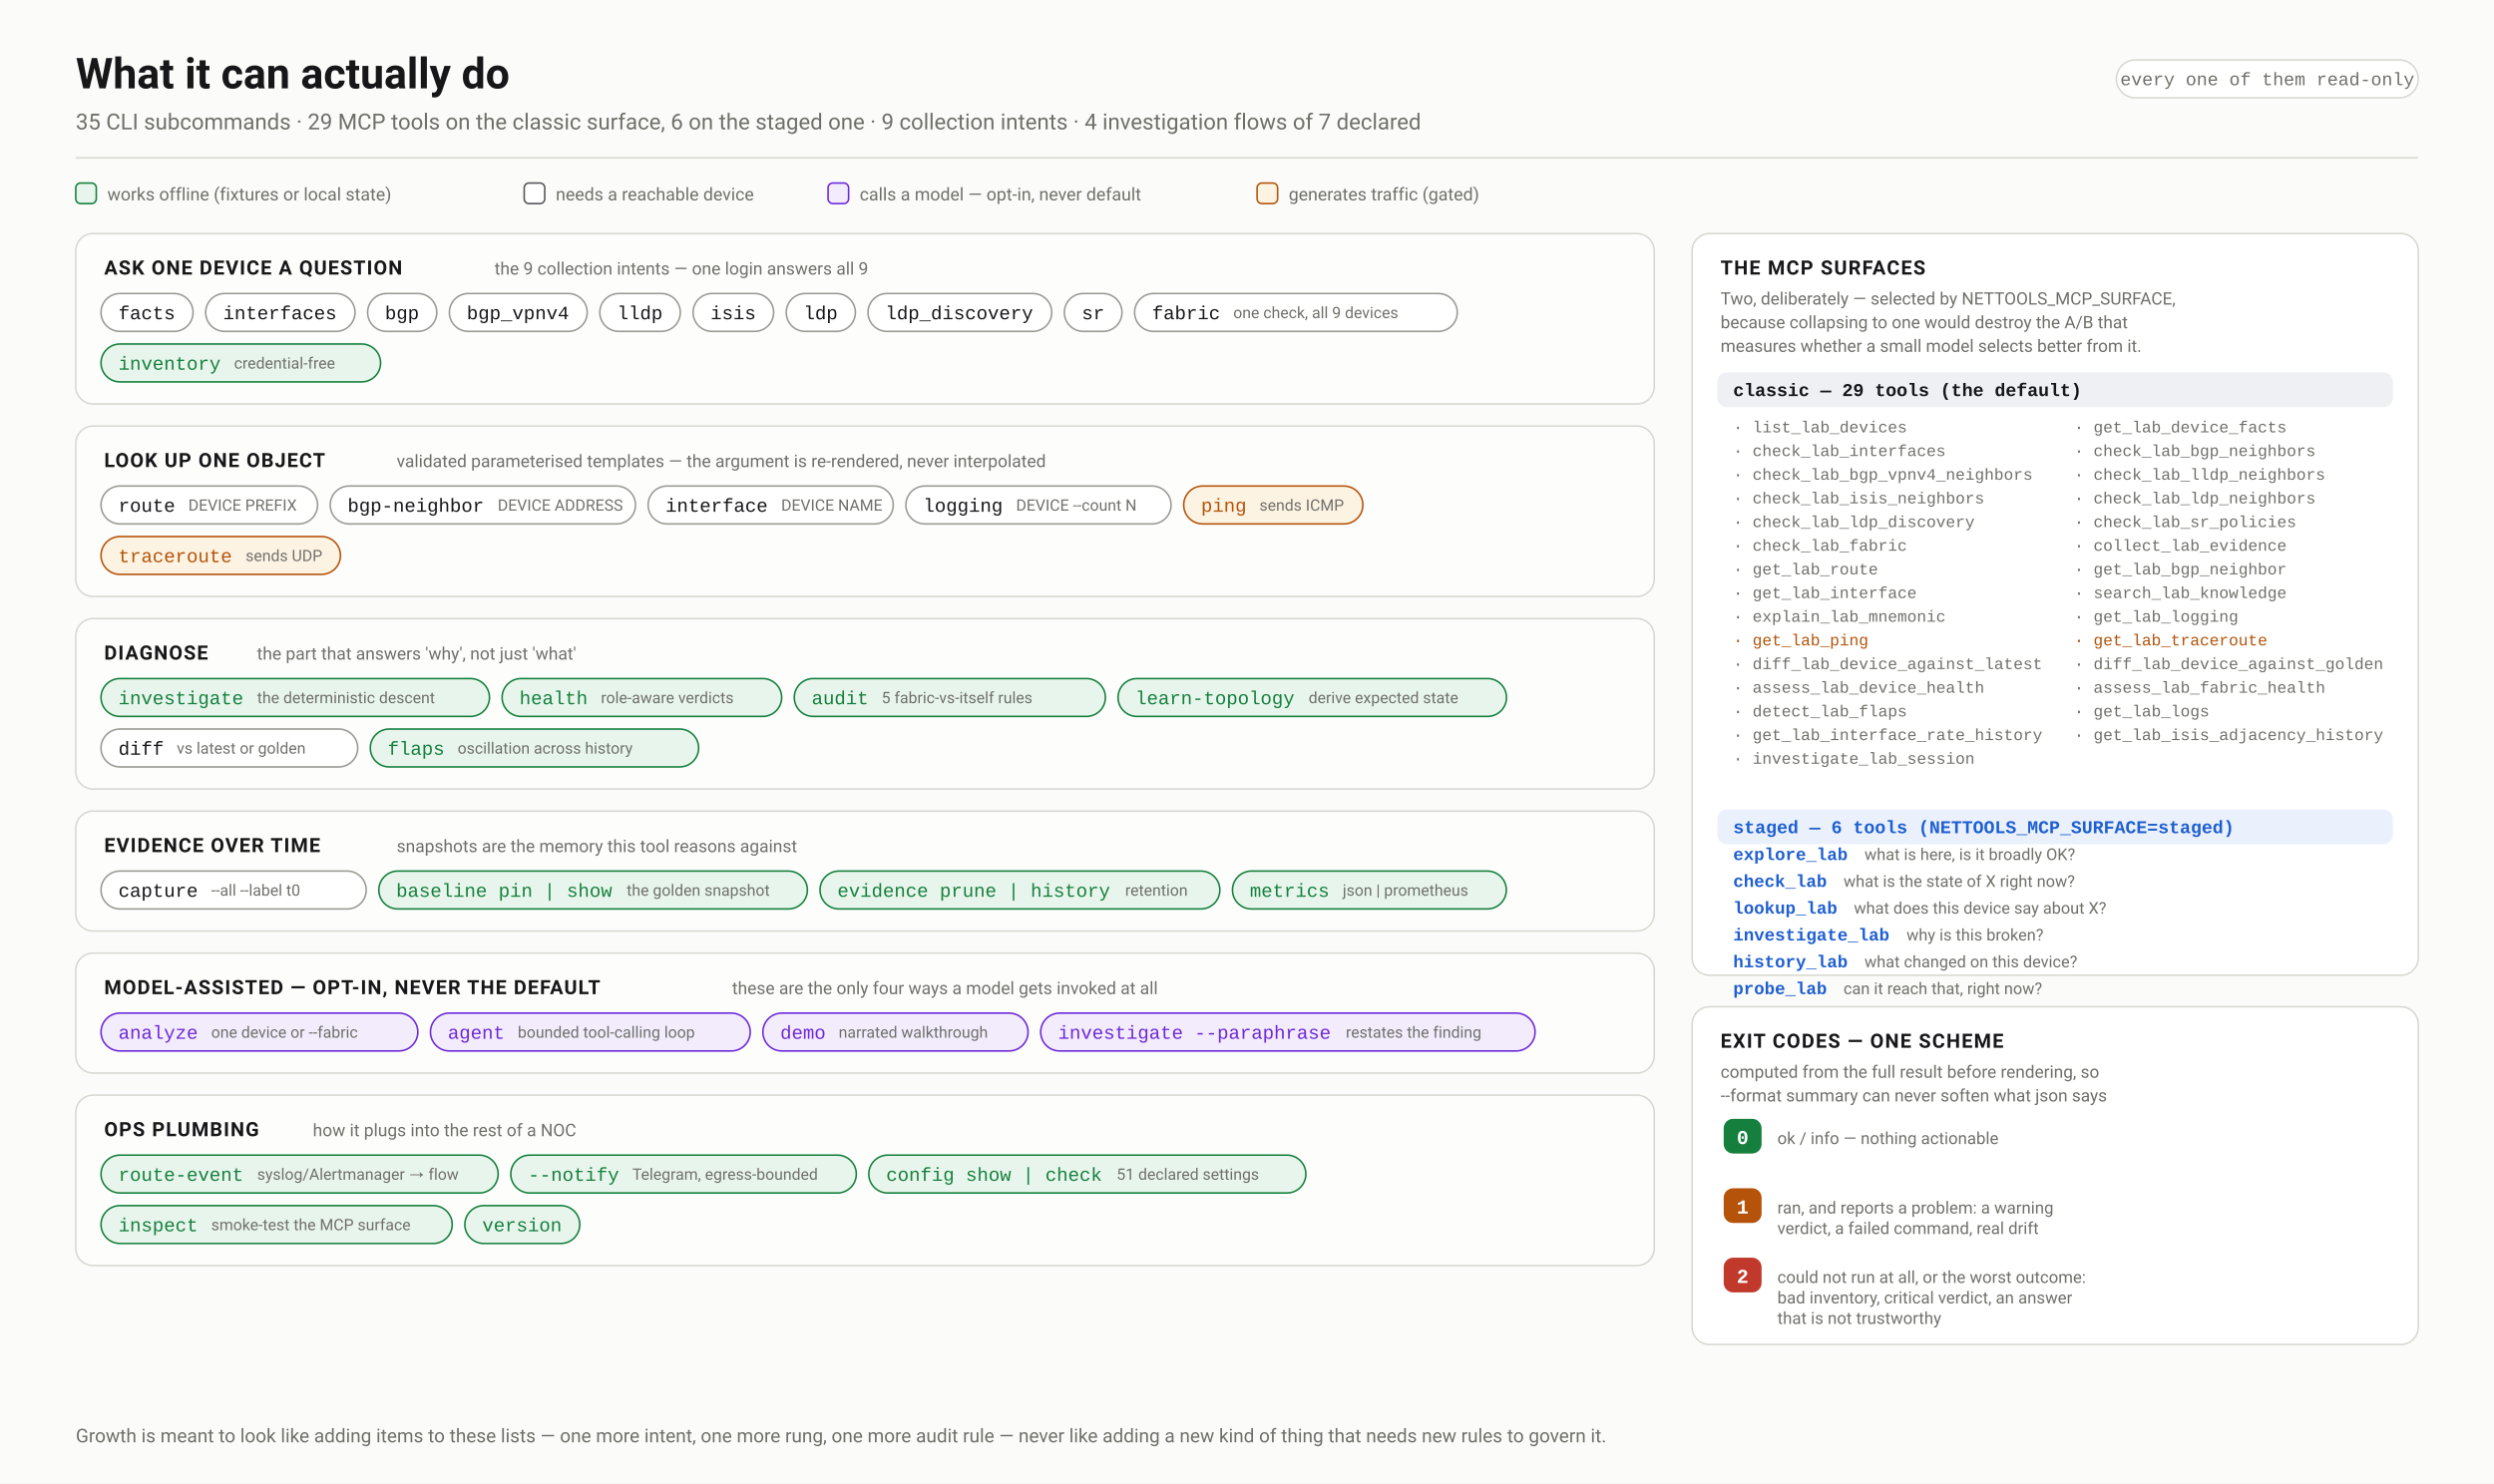
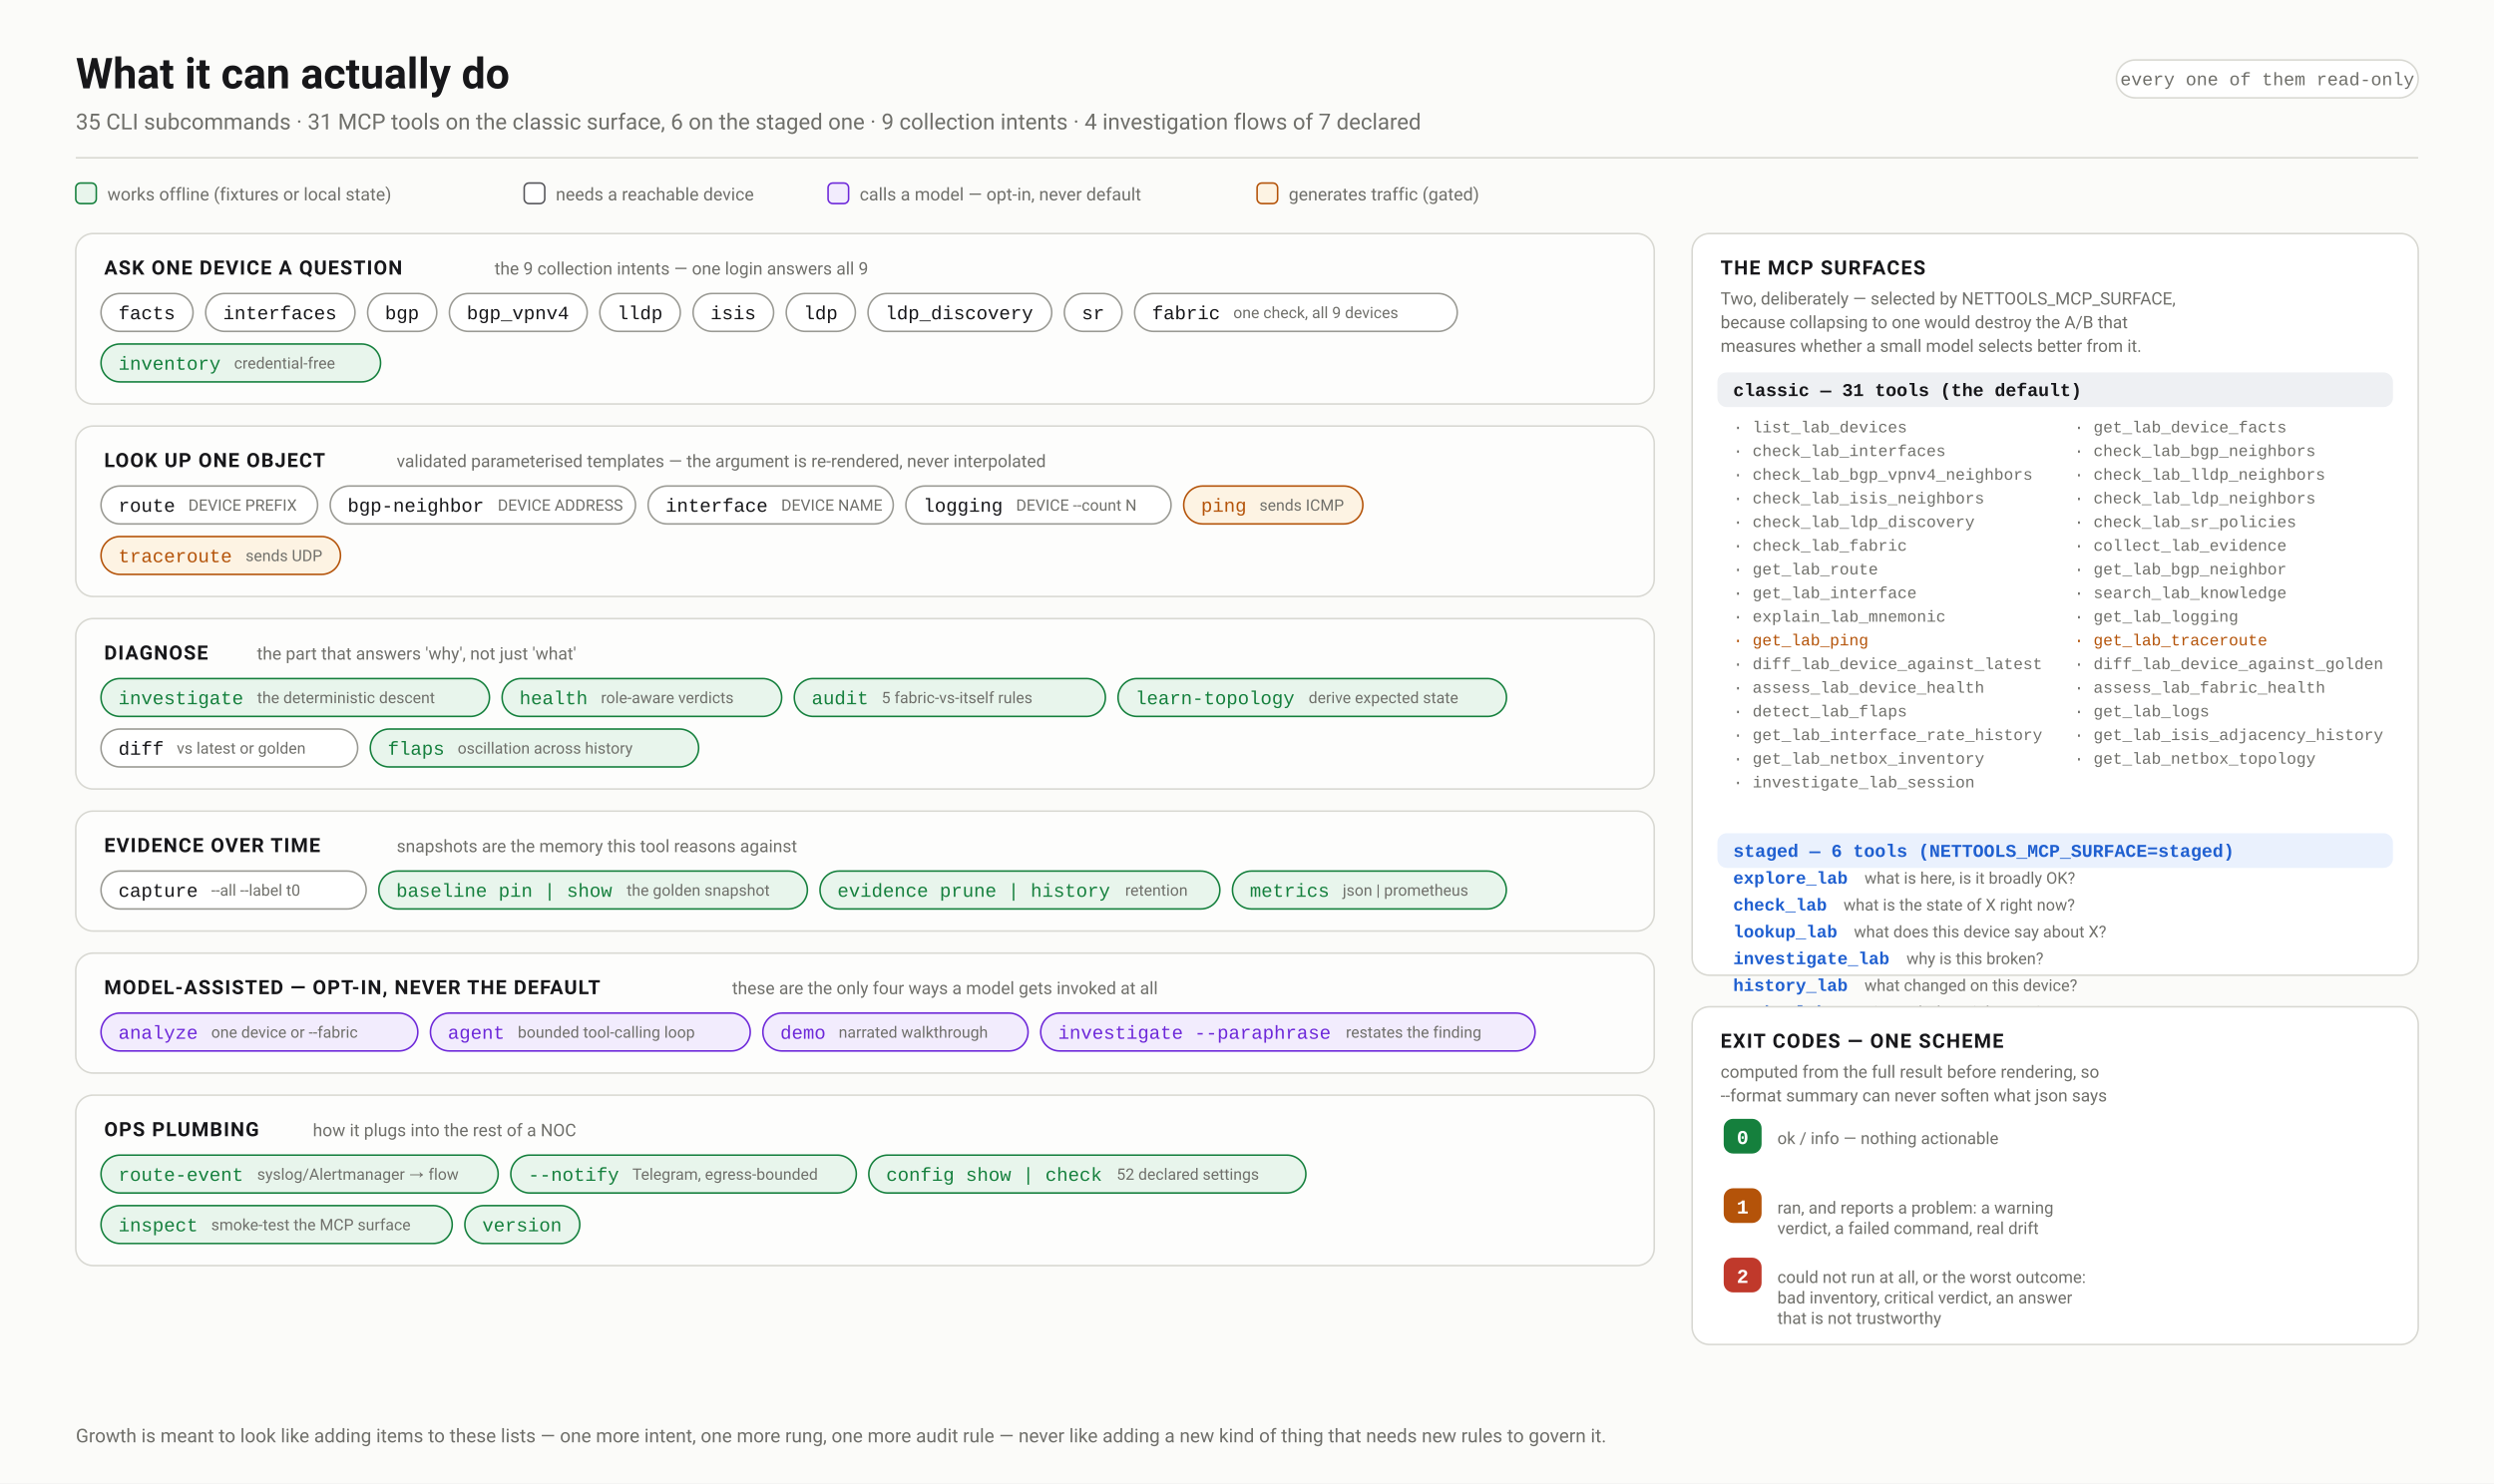
<svg xmlns="http://www.w3.org/2000/svg" width="1580" height="940" viewBox="0 0 1580 940" font-family="ui-sans-serif,-apple-system,'Segoe UI',Roboto,Helvetica,Arial,sans-serif">
  <defs>
    <marker id="arw" viewBox="0 0 10 10" refX="9" refY="5" markerWidth="6" markerHeight="6" orient="auto-start-reverse">
      <path d="M 0 0 L 10 5 L 0 10 z" fill="#6f6f6a" />
    </marker>
    <marker id="arwb" viewBox="0 0 10 10" refX="9" refY="5" markerWidth="6" markerHeight="6" orient="auto-start-reverse">
      <path d="M 0 0 L 10 5 L 0 10 z" fill="#1f5fd0" />
    </marker>
    <marker id="arwr" viewBox="0 0 10 10" refX="9" refY="5" markerWidth="6" markerHeight="6" orient="auto-start-reverse">
      <path d="M 0 0 L 10 5 L 0 10 z" fill="#c0392b" />
    </marker>
    <marker id="arwp" viewBox="0 0 10 10" refX="9" refY="5" markerWidth="6" markerHeight="6" orient="auto-start-reverse">
      <path d="M 0 0 L 10 5 L 0 10 z" fill="#6d28d9" />
    </marker>
    <marker id="arwg" viewBox="0 0 10 10" refX="9" refY="5" markerWidth="6" markerHeight="6" orient="auto-start-reverse">
      <path d="M 0 0 L 10 5 L 0 10 z" fill="#15803d" />
    </marker>
  </defs>
  <rect width="1580" height="940" fill="#fbfbf9" />
  <text x="48.0" y="56.0" font-family="ui-sans-serif,-apple-system,'Segoe UI',Roboto,Helvetica,Arial,sans-serif" font-size="27" font-weight="700" fill="#17171a" text-anchor="start">What it can actually do</text>
-   <text x="48.0" y="82.0" font-family="ui-sans-serif,-apple-system,'Segoe UI',Roboto,Helvetica,Arial,sans-serif" font-size="14" font-weight="400" fill="#6f6f6a" text-anchor="start">35 CLI subcommands · 29 MCP tools on the classic surface, 6 on the staged one · 9 collection intents · 4 investigation flows of 7 declared</text>
+   <text x="48.0" y="82.0" font-family="ui-sans-serif,-apple-system,'Segoe UI',Roboto,Helvetica,Arial,sans-serif" font-size="14" font-weight="400" fill="#6f6f6a" text-anchor="start">35 CLI subcommands · 31 MCP tools on the classic surface, 6 on the staged one · 9 collection intents · 4 investigation flows of 7 declared</text>
  <rect x="1340.8" y="38.0" width="191.2" height="24.0" rx="12" fill="#fff" stroke="#d8d8d2" stroke-width="1" />
  <text x="1436.4" y="54.0" font-family="ui-monospace,'SF Mono',Menlo,Consolas,'Liberation Mono',monospace" font-size="11.5" font-weight="400" fill="#6f6f6a" text-anchor="middle">every one of them read-only</text>
  <line x1="48.0" y1="100.0" x2="1532.0" y2="100.0" stroke="#d8d8d2" stroke-width="1" />
  <rect x="48.0" y="116.0" width="13.0" height="13.0" rx="3" fill="#e8f5ec" stroke="#15803d" stroke-width="1" />
  <text x="68.0" y="127.0" font-family="ui-sans-serif,-apple-system,'Segoe UI',Roboto,Helvetica,Arial,sans-serif" font-size="11.2" font-weight="400" fill="#6f6f6a" text-anchor="start">works offline (fixtures or local state)</text>
  <rect x="332.1" y="116.0" width="13.0" height="13.0" rx="3" fill="#ffffff" stroke="#55555a" stroke-width="1" />
  <text x="352.1" y="127.0" font-family="ui-sans-serif,-apple-system,'Segoe UI',Roboto,Helvetica,Arial,sans-serif" font-size="11.2" font-weight="400" fill="#6f6f6a" text-anchor="start">needs a reachable device</text>
  <rect x="524.6" y="116.0" width="13.0" height="13.0" rx="3" fill="#f2ecfd" stroke="#6d28d9" stroke-width="1" />
  <text x="544.6" y="127.0" font-family="ui-sans-serif,-apple-system,'Segoe UI',Roboto,Helvetica,Arial,sans-serif" font-size="11.2" font-weight="400" fill="#6f6f6a" text-anchor="start">calls a model — opt-in, never default</text>
  <rect x="796.4" y="116.0" width="13.0" height="13.0" rx="3" fill="#fdf3e3" stroke="#b45309" stroke-width="1" />
  <text x="816.4" y="127.0" font-family="ui-sans-serif,-apple-system,'Segoe UI',Roboto,Helvetica,Arial,sans-serif" font-size="11.2" font-weight="400" fill="#6f6f6a" text-anchor="start">generates traffic (gated)</text>
  <rect x="48.0" y="148.0" width="1000.0" height="108.0" rx="11" fill="#fdfdfc" stroke="#d8d8d2" stroke-width="1" />
  <text x="66.0" y="174.0" font-family="ui-sans-serif,-apple-system,'Segoe UI',Roboto,Helvetica,Arial,sans-serif" font-size="12.5" font-weight="700" fill="#17171a" text-anchor="start" letter-spacing="0.7">ASK ONE DEVICE A QUESTION</text>
  <text x="313.3" y="174.0" font-family="ui-sans-serif,-apple-system,'Segoe UI',Roboto,Helvetica,Arial,sans-serif" font-size="11" font-weight="400" fill="#6f6f6a" text-anchor="start">the 9 collection intents — one login answers all 9</text>
  <rect x="64.0" y="186.0" width="58.3" height="24.0" rx="12.0" fill="#ffffff" stroke="#9a9a94" stroke-width="1" />
  <text x="75.0" y="202.3" font-family="ui-monospace,'SF Mono',Menlo,Consolas,'Liberation Mono',monospace" font-size="12" font-weight="500" fill="#17171a" text-anchor="start">facts</text>
  <rect x="130.3" y="186.0" width="94.6" height="24.0" rx="12.0" fill="#ffffff" stroke="#9a9a94" stroke-width="1" />
  <text x="141.3" y="202.3" font-family="ui-monospace,'SF Mono',Menlo,Consolas,'Liberation Mono',monospace" font-size="12" font-weight="500" fill="#17171a" text-anchor="start">interfaces</text>
  <rect x="232.9" y="186.0" width="43.8" height="24.0" rx="12.0" fill="#ffffff" stroke="#9a9a94" stroke-width="1" />
  <text x="243.9" y="202.3" font-family="ui-monospace,'SF Mono',Menlo,Consolas,'Liberation Mono',monospace" font-size="12" font-weight="500" fill="#17171a" text-anchor="start">bgp</text>
  <rect x="284.7" y="186.0" width="87.3" height="24.0" rx="12.0" fill="#ffffff" stroke="#9a9a94" stroke-width="1" />
  <text x="295.7" y="202.3" font-family="ui-monospace,'SF Mono',Menlo,Consolas,'Liberation Mono',monospace" font-size="12" font-weight="500" fill="#17171a" text-anchor="start">bgp_vpnv4</text>
  <rect x="380.0" y="186.0" width="51.0" height="24.0" rx="12.0" fill="#ffffff" stroke="#9a9a94" stroke-width="1" />
  <text x="391.0" y="202.3" font-family="ui-monospace,'SF Mono',Menlo,Consolas,'Liberation Mono',monospace" font-size="12" font-weight="500" fill="#17171a" text-anchor="start">lldp</text>
  <rect x="439.1" y="186.0" width="51.0" height="24.0" rx="12.0" fill="#ffffff" stroke="#9a9a94" stroke-width="1" />
  <text x="450.1" y="202.3" font-family="ui-monospace,'SF Mono',Menlo,Consolas,'Liberation Mono',monospace" font-size="12" font-weight="500" fill="#17171a" text-anchor="start">isis</text>
  <rect x="498.1" y="186.0" width="43.8" height="24.0" rx="12.0" fill="#ffffff" stroke="#9a9a94" stroke-width="1" />
  <text x="509.1" y="202.3" font-family="ui-monospace,'SF Mono',Menlo,Consolas,'Liberation Mono',monospace" font-size="12" font-weight="500" fill="#17171a" text-anchor="start">ldp</text>
  <rect x="549.9" y="186.0" width="116.4" height="24.0" rx="12.0" fill="#ffffff" stroke="#9a9a94" stroke-width="1" />
  <text x="560.9" y="202.3" font-family="ui-monospace,'SF Mono',Menlo,Consolas,'Liberation Mono',monospace" font-size="12" font-weight="500" fill="#17171a" text-anchor="start">ldp_discovery</text>
  <rect x="674.3" y="186.0" width="36.5" height="24.0" rx="12.0" fill="#ffffff" stroke="#9a9a94" stroke-width="1" />
  <text x="685.3" y="202.3" font-family="ui-monospace,'SF Mono',Menlo,Consolas,'Liberation Mono',monospace" font-size="12" font-weight="500" fill="#17171a" text-anchor="start">sr</text>
  <rect x="718.8" y="186.0" width="204.4" height="24.0" rx="12.0" fill="#ffffff" stroke="#9a9a94" stroke-width="1" />
  <text x="729.8" y="202.3" font-family="ui-monospace,'SF Mono',Menlo,Consolas,'Liberation Mono',monospace" font-size="12" font-weight="500" fill="#17171a" text-anchor="start">fabric</text>
  <text x="781.3" y="201.6" font-family="ui-sans-serif,-apple-system,'Segoe UI',Roboto,Helvetica,Arial,sans-serif" font-size="10" font-weight="400" fill="#6f6f6a" text-anchor="start">one check, all 9 devices</text>
  <rect x="64.0" y="218.0" width="177.1" height="24.0" rx="12.0" fill="#e8f5ec" stroke="#15803d" stroke-width="1" />
  <text x="75.0" y="234.3" font-family="ui-monospace,'SF Mono',Menlo,Consolas,'Liberation Mono',monospace" font-size="12" font-weight="500" fill="#15803d" text-anchor="start">inventory</text>
  <text x="148.3" y="233.6" font-family="ui-sans-serif,-apple-system,'Segoe UI',Roboto,Helvetica,Arial,sans-serif" font-size="10" font-weight="400" fill="#6f6f6a" text-anchor="start">credential-free</text>
  <rect x="48.0" y="270.0" width="1000.0" height="108.0" rx="11" fill="#fdfdfc" stroke="#d8d8d2" stroke-width="1" />
  <text x="66.0" y="296.0" font-family="ui-sans-serif,-apple-system,'Segoe UI',Roboto,Helvetica,Arial,sans-serif" font-size="12.5" font-weight="700" fill="#17171a" text-anchor="start" letter-spacing="0.7">LOOK UP ONE OBJECT</text>
  <text x="251.3" y="296.0" font-family="ui-sans-serif,-apple-system,'Segoe UI',Roboto,Helvetica,Arial,sans-serif" font-size="11" font-weight="400" fill="#6f6f6a" text-anchor="start">validated parameterised templates — the argument is re-rendered, never interpolated</text>
  <rect x="64.0" y="308.0" width="137.2" height="24.0" rx="12.0" fill="#ffffff" stroke="#9a9a94" stroke-width="1" />
  <text x="75.0" y="324.3" font-family="ui-monospace,'SF Mono',Menlo,Consolas,'Liberation Mono',monospace" font-size="12" font-weight="500" fill="#17171a" text-anchor="start">route</text>
  <text x="119.3" y="323.6" font-family="ui-sans-serif,-apple-system,'Segoe UI',Roboto,Helvetica,Arial,sans-serif" font-size="10" font-weight="400" fill="#6f6f6a" text-anchor="start">DEVICE PREFIX</text>
  <rect x="209.2" y="308.0" width="193.4" height="24.0" rx="12.0" fill="#ffffff" stroke="#9a9a94" stroke-width="1" />
  <text x="220.2" y="324.3" font-family="ui-monospace,'SF Mono',Menlo,Consolas,'Liberation Mono',monospace" font-size="12" font-weight="500" fill="#17171a" text-anchor="start">bgp-neighbor</text>
  <text x="315.3" y="323.6" font-family="ui-sans-serif,-apple-system,'Segoe UI',Roboto,Helvetica,Arial,sans-serif" font-size="10" font-weight="400" fill="#6f6f6a" text-anchor="start">DEVICE ADDRESS</text>
  <rect x="410.6" y="308.0" width="155.3" height="24.0" rx="12.0" fill="#ffffff" stroke="#9a9a94" stroke-width="1" />
  <text x="421.6" y="324.3" font-family="ui-monospace,'SF Mono',Menlo,Consolas,'Liberation Mono',monospace" font-size="12" font-weight="500" fill="#17171a" text-anchor="start">interface</text>
  <text x="494.9" y="323.6" font-family="ui-sans-serif,-apple-system,'Segoe UI',Roboto,Helvetica,Arial,sans-serif" font-size="10" font-weight="400" fill="#6f6f6a" text-anchor="start">DEVICE NAME</text>
  <rect x="573.9" y="308.0" width="168.0" height="24.0" rx="12.0" fill="#ffffff" stroke="#9a9a94" stroke-width="1" />
  <text x="584.9" y="324.3" font-family="ui-monospace,'SF Mono',Menlo,Consolas,'Liberation Mono',monospace" font-size="12" font-weight="500" fill="#17171a" text-anchor="start">logging</text>
  <text x="643.7" y="323.6" font-family="ui-sans-serif,-apple-system,'Segoe UI',Roboto,Helvetica,Arial,sans-serif" font-size="10" font-weight="400" fill="#6f6f6a" text-anchor="start">DEVICE --count N</text>
  <rect x="749.9" y="308.0" width="113.5" height="24.0" rx="12.0" fill="#fdf3e3" stroke="#b45309" stroke-width="1" />
  <text x="760.9" y="324.3" font-family="ui-monospace,'SF Mono',Menlo,Consolas,'Liberation Mono',monospace" font-size="12" font-weight="500" fill="#b45309" text-anchor="start">ping</text>
  <text x="797.9" y="323.6" font-family="ui-sans-serif,-apple-system,'Segoe UI',Roboto,Helvetica,Arial,sans-serif" font-size="10" font-weight="400" fill="#6f6f6a" text-anchor="start">sends ICMP</text>
  <rect x="64.0" y="340.0" width="151.7" height="24.0" rx="12.0" fill="#fdf3e3" stroke="#b45309" stroke-width="1" />
  <text x="75.0" y="356.3" font-family="ui-monospace,'SF Mono',Menlo,Consolas,'Liberation Mono',monospace" font-size="12" font-weight="500" fill="#b45309" text-anchor="start">traceroute</text>
  <text x="155.6" y="355.6" font-family="ui-sans-serif,-apple-system,'Segoe UI',Roboto,Helvetica,Arial,sans-serif" font-size="10" font-weight="400" fill="#6f6f6a" text-anchor="start">sends UDP</text>
  <rect x="48.0" y="392.0" width="1000.0" height="108.0" rx="11" fill="#fdfdfc" stroke="#d8d8d2" stroke-width="1" />
  <text x="66.0" y="418.0" font-family="ui-sans-serif,-apple-system,'Segoe UI',Roboto,Helvetica,Arial,sans-serif" font-size="12.5" font-weight="700" fill="#17171a" text-anchor="start" letter-spacing="0.7">DIAGNOSE</text>
  <text x="162.8" y="418.0" font-family="ui-sans-serif,-apple-system,'Segoe UI',Roboto,Helvetica,Arial,sans-serif" font-size="11" font-weight="400" fill="#6f6f6a" text-anchor="start">the part that answers 'why', not just 'what'</text>
  <rect x="64.0" y="430.0" width="246.1" height="24.0" rx="12.0" fill="#e8f5ec" stroke="#15803d" stroke-width="1" />
  <text x="75.0" y="446.3" font-family="ui-monospace,'SF Mono',Menlo,Consolas,'Liberation Mono',monospace" font-size="12" font-weight="500" fill="#15803d" text-anchor="start">investigate</text>
  <text x="162.9" y="445.6" font-family="ui-sans-serif,-apple-system,'Segoe UI',Roboto,Helvetica,Arial,sans-serif" font-size="10" font-weight="400" fill="#6f6f6a" text-anchor="start">the deterministic descent</text>
  <rect x="318.1" y="430.0" width="177.1" height="24.0" rx="12.0" fill="#e8f5ec" stroke="#15803d" stroke-width="1" />
  <text x="329.1" y="446.3" font-family="ui-monospace,'SF Mono',Menlo,Consolas,'Liberation Mono',monospace" font-size="12" font-weight="500" fill="#15803d" text-anchor="start">health</text>
  <text x="380.7" y="445.6" font-family="ui-sans-serif,-apple-system,'Segoe UI',Roboto,Helvetica,Arial,sans-serif" font-size="10" font-weight="400" fill="#6f6f6a" text-anchor="start">role-aware verdicts</text>
  <rect x="503.2" y="430.0" width="197.1" height="24.0" rx="12.0" fill="#e8f5ec" stroke="#15803d" stroke-width="1" />
  <text x="514.2" y="446.3" font-family="ui-monospace,'SF Mono',Menlo,Consolas,'Liberation Mono',monospace" font-size="12" font-weight="500" fill="#15803d" text-anchor="start">audit</text>
  <text x="558.5" y="445.6" font-family="ui-sans-serif,-apple-system,'Segoe UI',Roboto,Helvetica,Arial,sans-serif" font-size="10" font-weight="400" fill="#6f6f6a" text-anchor="start">5 fabric-vs-itself rules</text>
  <rect x="708.3" y="430.0" width="246.1" height="24.0" rx="12.0" fill="#e8f5ec" stroke="#15803d" stroke-width="1" />
  <text x="719.3" y="446.3" font-family="ui-monospace,'SF Mono',Menlo,Consolas,'Liberation Mono',monospace" font-size="12" font-weight="500" fill="#15803d" text-anchor="start">learn-topology</text>
  <text x="829.0" y="445.6" font-family="ui-sans-serif,-apple-system,'Segoe UI',Roboto,Helvetica,Arial,sans-serif" font-size="10" font-weight="400" fill="#6f6f6a" text-anchor="start">derive expected state</text>
  <rect x="64.0" y="462.0" width="162.6" height="24.0" rx="12.0" fill="#ffffff" stroke="#9a9a94" stroke-width="1" />
  <text x="75.0" y="478.3" font-family="ui-monospace,'SF Mono',Menlo,Consolas,'Liberation Mono',monospace" font-size="12" font-weight="500" fill="#17171a" text-anchor="start">diff</text>
  <text x="112.0" y="477.6" font-family="ui-sans-serif,-apple-system,'Segoe UI',Roboto,Helvetica,Arial,sans-serif" font-size="10" font-weight="400" fill="#6f6f6a" text-anchor="start">vs latest or golden</text>
  <rect x="234.6" y="462.0" width="208.0" height="24.0" rx="12.0" fill="#e8f5ec" stroke="#15803d" stroke-width="1" />
  <text x="245.6" y="478.3" font-family="ui-monospace,'SF Mono',Menlo,Consolas,'Liberation Mono',monospace" font-size="12" font-weight="500" fill="#15803d" text-anchor="start">flaps</text>
  <text x="289.9" y="477.6" font-family="ui-sans-serif,-apple-system,'Segoe UI',Roboto,Helvetica,Arial,sans-serif" font-size="10" font-weight="400" fill="#6f6f6a" text-anchor="start">oscillation across history</text>
  <rect x="48.0" y="514.0" width="1000.0" height="76.0" rx="11" fill="#fdfdfc" stroke="#d8d8d2" stroke-width="1" />
  <text x="66.0" y="540.0" font-family="ui-sans-serif,-apple-system,'Segoe UI',Roboto,Helvetica,Arial,sans-serif" font-size="12.5" font-weight="700" fill="#17171a" text-anchor="start" letter-spacing="0.7">EVIDENCE OVER TIME</text>
  <text x="251.3" y="540.0" font-family="ui-sans-serif,-apple-system,'Segoe UI',Roboto,Helvetica,Arial,sans-serif" font-size="11" font-weight="400" fill="#6f6f6a" text-anchor="start">snapshots are the memory this tool reasons against</text>
  <rect x="64.0" y="552.0" width="168.0" height="24.0" rx="12.0" fill="#ffffff" stroke="#9a9a94" stroke-width="1" />
  <text x="75.0" y="568.3" font-family="ui-monospace,'SF Mono',Menlo,Consolas,'Liberation Mono',monospace" font-size="12" font-weight="500" fill="#17171a" text-anchor="start">capture</text>
  <text x="133.8" y="567.6" font-family="ui-sans-serif,-apple-system,'Segoe UI',Roboto,Helvetica,Arial,sans-serif" font-size="10" font-weight="400" fill="#6f6f6a" text-anchor="start">--all --label t0</text>
  <rect x="240.0" y="552.0" width="271.5" height="24.0" rx="12.0" fill="#e8f5ec" stroke="#15803d" stroke-width="1" />
  <text x="251.0" y="568.3" font-family="ui-monospace,'SF Mono',Menlo,Consolas,'Liberation Mono',monospace" font-size="12" font-weight="500" fill="#15803d" text-anchor="start">baseline pin | show</text>
  <text x="397.0" y="567.6" font-family="ui-sans-serif,-apple-system,'Segoe UI',Roboto,Helvetica,Arial,sans-serif" font-size="10" font-weight="400" fill="#6f6f6a" text-anchor="start">the golden snapshot</text>
  <rect x="519.5" y="552.0" width="253.3" height="24.0" rx="12.0" fill="#e8f5ec" stroke="#15803d" stroke-width="1" />
  <text x="530.5" y="568.3" font-family="ui-monospace,'SF Mono',Menlo,Consolas,'Liberation Mono',monospace" font-size="12" font-weight="500" fill="#15803d" text-anchor="start">evidence prune | history</text>
  <text x="712.8" y="567.6" font-family="ui-sans-serif,-apple-system,'Segoe UI',Roboto,Helvetica,Arial,sans-serif" font-size="10" font-weight="400" fill="#6f6f6a" text-anchor="start">retention</text>
  <rect x="780.8" y="552.0" width="173.5" height="24.0" rx="12.0" fill="#e8f5ec" stroke="#15803d" stroke-width="1" />
  <text x="791.8" y="568.3" font-family="ui-monospace,'SF Mono',Menlo,Consolas,'Liberation Mono',monospace" font-size="12" font-weight="500" fill="#15803d" text-anchor="start">metrics</text>
  <text x="850.6" y="567.6" font-family="ui-sans-serif,-apple-system,'Segoe UI',Roboto,Helvetica,Arial,sans-serif" font-size="10" font-weight="400" fill="#6f6f6a" text-anchor="start">json | prometheus</text>
  <rect x="48.0" y="604.0" width="1000.0" height="76.0" rx="11" fill="#fdfdfc" stroke="#d8d8d2" stroke-width="1" />
  <text x="66.0" y="630.0" font-family="ui-sans-serif,-apple-system,'Segoe UI',Roboto,Helvetica,Arial,sans-serif" font-size="12.5" font-weight="700" fill="#17171a" text-anchor="start" letter-spacing="0.7">MODEL-ASSISTED — OPT-IN, NEVER THE DEFAULT</text>
  <text x="463.8" y="630.0" font-family="ui-sans-serif,-apple-system,'Segoe UI',Roboto,Helvetica,Arial,sans-serif" font-size="11" font-weight="400" fill="#6f6f6a" text-anchor="start">these are the only four ways a model gets invoked at all</text>
  <rect x="64.0" y="642.0" width="200.7" height="24.0" rx="12.0" fill="#f2ecfd" stroke="#6d28d9" stroke-width="1" />
  <text x="75.0" y="658.3" font-family="ui-monospace,'SF Mono',Menlo,Consolas,'Liberation Mono',monospace" font-size="12" font-weight="500" fill="#6d28d9" text-anchor="start">analyze</text>
  <text x="133.8" y="657.6" font-family="ui-sans-serif,-apple-system,'Segoe UI',Roboto,Helvetica,Arial,sans-serif" font-size="10" font-weight="400" fill="#6f6f6a" text-anchor="start">one device or --fabric</text>
  <rect x="272.7" y="642.0" width="202.6" height="24.0" rx="12.0" fill="#f2ecfd" stroke="#6d28d9" stroke-width="1" />
  <text x="283.7" y="658.3" font-family="ui-monospace,'SF Mono',Menlo,Consolas,'Liberation Mono',monospace" font-size="12" font-weight="500" fill="#6d28d9" text-anchor="start">agent</text>
  <text x="328.0" y="657.6" font-family="ui-sans-serif,-apple-system,'Segoe UI',Roboto,Helvetica,Arial,sans-serif" font-size="10" font-weight="400" fill="#6f6f6a" text-anchor="start">bounded tool-calling loop</text>
  <rect x="483.3" y="642.0" width="168.0" height="24.0" rx="12.0" fill="#f2ecfd" stroke="#6d28d9" stroke-width="1" />
  <text x="494.3" y="658.3" font-family="ui-monospace,'SF Mono',Menlo,Consolas,'Liberation Mono',monospace" font-size="12" font-weight="500" fill="#6d28d9" text-anchor="start">demo</text>
  <text x="531.3" y="657.6" font-family="ui-sans-serif,-apple-system,'Segoe UI',Roboto,Helvetica,Arial,sans-serif" font-size="10" font-weight="400" fill="#6f6f6a" text-anchor="start">narrated walkthrough</text>
  <rect x="659.3" y="642.0" width="313.2" height="24.0" rx="12.0" fill="#f2ecfd" stroke="#6d28d9" stroke-width="1" />
  <text x="670.3" y="658.3" font-family="ui-monospace,'SF Mono',Menlo,Consolas,'Liberation Mono',monospace" font-size="12" font-weight="500" fill="#6d28d9" text-anchor="start">investigate --paraphrase</text>
  <text x="852.6" y="657.6" font-family="ui-sans-serif,-apple-system,'Segoe UI',Roboto,Helvetica,Arial,sans-serif" font-size="10" font-weight="400" fill="#6f6f6a" text-anchor="start">restates the finding</text>
  <rect x="48.0" y="694.0" width="1000.0" height="108.0" rx="11" fill="#fdfdfc" stroke="#d8d8d2" stroke-width="1" />
  <text x="66.0" y="720.0" font-family="ui-sans-serif,-apple-system,'Segoe UI',Roboto,Helvetica,Arial,sans-serif" font-size="12.5" font-weight="700" fill="#17171a" text-anchor="start" letter-spacing="0.7">OPS PLUMBING</text>
  <text x="198.2" y="720.0" font-family="ui-sans-serif,-apple-system,'Segoe UI',Roboto,Helvetica,Arial,sans-serif" font-size="11" font-weight="400" fill="#6f6f6a" text-anchor="start">how it plugs into the rest of a NOC</text>
  <rect x="64.0" y="732.0" width="251.6" height="24.0" rx="12.0" fill="#e8f5ec" stroke="#15803d" stroke-width="1" />
  <text x="75.0" y="748.3" font-family="ui-monospace,'SF Mono',Menlo,Consolas,'Liberation Mono',monospace" font-size="12" font-weight="500" fill="#15803d" text-anchor="start">route-event</text>
  <text x="162.9" y="747.6" font-family="ui-sans-serif,-apple-system,'Segoe UI',Roboto,Helvetica,Arial,sans-serif" font-size="10" font-weight="400" fill="#6f6f6a" text-anchor="start">syslog/Alertmanager → flow</text>
  <rect x="323.6" y="732.0" width="218.9" height="24.0" rx="12.0" fill="#e8f5ec" stroke="#15803d" stroke-width="1" />
  <text x="334.6" y="748.3" font-family="ui-monospace,'SF Mono',Menlo,Consolas,'Liberation Mono',monospace" font-size="12" font-weight="500" fill="#15803d" text-anchor="start">--notify</text>
  <text x="400.6" y="747.6" font-family="ui-sans-serif,-apple-system,'Segoe UI',Roboto,Helvetica,Arial,sans-serif" font-size="10" font-weight="400" fill="#6f6f6a" text-anchor="start">Telegram, egress-bounded</text>
  <rect x="550.4" y="732.0" width="276.9" height="24.0" rx="12.0" fill="#e8f5ec" stroke="#15803d" stroke-width="1" />
  <text x="561.4" y="748.3" font-family="ui-monospace,'SF Mono',Menlo,Consolas,'Liberation Mono',monospace" font-size="12" font-weight="500" fill="#15803d" text-anchor="start">config show | check</text>
-   <text x="707.4" y="747.6" font-family="ui-sans-serif,-apple-system,'Segoe UI',Roboto,Helvetica,Arial,sans-serif" font-size="10" font-weight="400" fill="#6f6f6a" text-anchor="start">51 declared settings</text>
+   <text x="707.4" y="747.6" font-family="ui-sans-serif,-apple-system,'Segoe UI',Roboto,Helvetica,Arial,sans-serif" font-size="10" font-weight="400" fill="#6f6f6a" text-anchor="start">52 declared settings</text>
  <rect x="64.0" y="764.0" width="222.5" height="24.0" rx="12.0" fill="#e8f5ec" stroke="#15803d" stroke-width="1" />
  <text x="75.0" y="780.3" font-family="ui-monospace,'SF Mono',Menlo,Consolas,'Liberation Mono',monospace" font-size="12" font-weight="500" fill="#15803d" text-anchor="start">inspect</text>
  <text x="133.8" y="779.6" font-family="ui-sans-serif,-apple-system,'Segoe UI',Roboto,Helvetica,Arial,sans-serif" font-size="10" font-weight="400" fill="#6f6f6a" text-anchor="start">smoke-test the MCP surface</text>
  <rect x="294.5" y="764.0" width="72.8" height="24.0" rx="12.0" fill="#e8f5ec" stroke="#15803d" stroke-width="1" />
  <text x="305.5" y="780.3" font-family="ui-monospace,'SF Mono',Menlo,Consolas,'Liberation Mono',monospace" font-size="12" font-weight="500" fill="#15803d" text-anchor="start">version</text>
  <rect x="1072.0" y="148.0" width="460.0" height="470.0" rx="11" fill="#ffffff" stroke="#d8d8d2" stroke-width="1" />
  <text x="1090.0" y="174.0" font-family="ui-sans-serif,-apple-system,'Segoe UI',Roboto,Helvetica,Arial,sans-serif" font-size="12.5" font-weight="700" fill="#17171a" text-anchor="start" letter-spacing="0.8">THE MCP SURFACES</text>
  <text x="1090.0" y="193.0" font-family="ui-sans-serif,-apple-system,'Segoe UI',Roboto,Helvetica,Arial,sans-serif" font-size="10.9" font-weight="400" fill="#6f6f6a" text-anchor="start">Two, deliberately — selected by NETTOOLS_MCP_SURFACE,</text>
  <text x="1090.0" y="208.0" font-family="ui-sans-serif,-apple-system,'Segoe UI',Roboto,Helvetica,Arial,sans-serif" font-size="10.9" font-weight="400" fill="#6f6f6a" text-anchor="start">because collapsing to one would destroy the A/B that</text>
  <text x="1090.0" y="223.0" font-family="ui-sans-serif,-apple-system,'Segoe UI',Roboto,Helvetica,Arial,sans-serif" font-size="10.9" font-weight="400" fill="#6f6f6a" text-anchor="start">measures whether a small model selects better from it.</text>
  <rect x="1088.0" y="236.0" width="428.0" height="22.0" rx="6" fill="#eef0f3" stroke="none" stroke-width="1" />
-   <text x="1098.0" y="251.0" font-family="ui-monospace,'SF Mono',Menlo,Consolas,'Liberation Mono',monospace" font-size="11.5" font-weight="650" fill="#17171a" text-anchor="start">classic — 29 tools  (the default)</text>
+   <text x="1098.0" y="251.0" font-family="ui-monospace,'SF Mono',Menlo,Consolas,'Liberation Mono',monospace" font-size="11.5" font-weight="650" fill="#17171a" text-anchor="start">classic — 31 tools  (the default)</text>
  <text x="1098.0" y="274.0" font-family="ui-monospace,'SF Mono',Menlo,Consolas,'Liberation Mono',monospace" font-size="10.2" font-weight="400" fill="#6f6f6a" text-anchor="start">· list_lab_devices</text>
  <text x="1314.0" y="274.0" font-family="ui-monospace,'SF Mono',Menlo,Consolas,'Liberation Mono',monospace" font-size="10.2" font-weight="400" fill="#6f6f6a" text-anchor="start">· get_lab_device_facts</text>
  <text x="1098.0" y="289.0" font-family="ui-monospace,'SF Mono',Menlo,Consolas,'Liberation Mono',monospace" font-size="10.2" font-weight="400" fill="#6f6f6a" text-anchor="start">· check_lab_interfaces</text>
  <text x="1314.0" y="289.0" font-family="ui-monospace,'SF Mono',Menlo,Consolas,'Liberation Mono',monospace" font-size="10.2" font-weight="400" fill="#6f6f6a" text-anchor="start">· check_lab_bgp_neighbors</text>
  <text x="1098.0" y="304.0" font-family="ui-monospace,'SF Mono',Menlo,Consolas,'Liberation Mono',monospace" font-size="10.2" font-weight="400" fill="#6f6f6a" text-anchor="start">· check_lab_bgp_vpnv4_neighbors</text>
  <text x="1314.0" y="304.0" font-family="ui-monospace,'SF Mono',Menlo,Consolas,'Liberation Mono',monospace" font-size="10.2" font-weight="400" fill="#6f6f6a" text-anchor="start">· check_lab_lldp_neighbors</text>
  <text x="1098.0" y="319.0" font-family="ui-monospace,'SF Mono',Menlo,Consolas,'Liberation Mono',monospace" font-size="10.2" font-weight="400" fill="#6f6f6a" text-anchor="start">· check_lab_isis_neighbors</text>
  <text x="1314.0" y="319.0" font-family="ui-monospace,'SF Mono',Menlo,Consolas,'Liberation Mono',monospace" font-size="10.2" font-weight="400" fill="#6f6f6a" text-anchor="start">· check_lab_ldp_neighbors</text>
  <text x="1098.0" y="334.0" font-family="ui-monospace,'SF Mono',Menlo,Consolas,'Liberation Mono',monospace" font-size="10.2" font-weight="400" fill="#6f6f6a" text-anchor="start">· check_lab_ldp_discovery</text>
  <text x="1314.0" y="334.0" font-family="ui-monospace,'SF Mono',Menlo,Consolas,'Liberation Mono',monospace" font-size="10.2" font-weight="400" fill="#6f6f6a" text-anchor="start">· check_lab_sr_policies</text>
  <text x="1098.0" y="349.0" font-family="ui-monospace,'SF Mono',Menlo,Consolas,'Liberation Mono',monospace" font-size="10.2" font-weight="400" fill="#6f6f6a" text-anchor="start">· check_lab_fabric</text>
  <text x="1314.0" y="349.0" font-family="ui-monospace,'SF Mono',Menlo,Consolas,'Liberation Mono',monospace" font-size="10.2" font-weight="400" fill="#6f6f6a" text-anchor="start">· collect_lab_evidence</text>
  <text x="1098.0" y="364.0" font-family="ui-monospace,'SF Mono',Menlo,Consolas,'Liberation Mono',monospace" font-size="10.2" font-weight="400" fill="#6f6f6a" text-anchor="start">· get_lab_route</text>
  <text x="1314.0" y="364.0" font-family="ui-monospace,'SF Mono',Menlo,Consolas,'Liberation Mono',monospace" font-size="10.2" font-weight="400" fill="#6f6f6a" text-anchor="start">· get_lab_bgp_neighbor</text>
  <text x="1098.0" y="379.0" font-family="ui-monospace,'SF Mono',Menlo,Consolas,'Liberation Mono',monospace" font-size="10.2" font-weight="400" fill="#6f6f6a" text-anchor="start">· get_lab_interface</text>
  <text x="1314.0" y="379.0" font-family="ui-monospace,'SF Mono',Menlo,Consolas,'Liberation Mono',monospace" font-size="10.2" font-weight="400" fill="#6f6f6a" text-anchor="start">· search_lab_knowledge</text>
  <text x="1098.0" y="394.0" font-family="ui-monospace,'SF Mono',Menlo,Consolas,'Liberation Mono',monospace" font-size="10.2" font-weight="400" fill="#6f6f6a" text-anchor="start">· explain_lab_mnemonic</text>
  <text x="1314.0" y="394.0" font-family="ui-monospace,'SF Mono',Menlo,Consolas,'Liberation Mono',monospace" font-size="10.2" font-weight="400" fill="#6f6f6a" text-anchor="start">· get_lab_logging</text>
  <text x="1098.0" y="409.0" font-family="ui-monospace,'SF Mono',Menlo,Consolas,'Liberation Mono',monospace" font-size="10.2" font-weight="400" fill="#b45309" text-anchor="start">· get_lab_ping</text>
  <text x="1314.0" y="409.0" font-family="ui-monospace,'SF Mono',Menlo,Consolas,'Liberation Mono',monospace" font-size="10.2" font-weight="400" fill="#b45309" text-anchor="start">· get_lab_traceroute</text>
  <text x="1098.0" y="424.0" font-family="ui-monospace,'SF Mono',Menlo,Consolas,'Liberation Mono',monospace" font-size="10.2" font-weight="400" fill="#6f6f6a" text-anchor="start">· diff_lab_device_against_latest</text>
  <text x="1314.0" y="424.0" font-family="ui-monospace,'SF Mono',Menlo,Consolas,'Liberation Mono',monospace" font-size="10.2" font-weight="400" fill="#6f6f6a" text-anchor="start">· diff_lab_device_against_golden</text>
  <text x="1098.0" y="439.0" font-family="ui-monospace,'SF Mono',Menlo,Consolas,'Liberation Mono',monospace" font-size="10.2" font-weight="400" fill="#6f6f6a" text-anchor="start">· assess_lab_device_health</text>
  <text x="1314.0" y="439.0" font-family="ui-monospace,'SF Mono',Menlo,Consolas,'Liberation Mono',monospace" font-size="10.2" font-weight="400" fill="#6f6f6a" text-anchor="start">· assess_lab_fabric_health</text>
  <text x="1098.0" y="454.0" font-family="ui-monospace,'SF Mono',Menlo,Consolas,'Liberation Mono',monospace" font-size="10.2" font-weight="400" fill="#6f6f6a" text-anchor="start">· detect_lab_flaps</text>
  <text x="1314.0" y="454.0" font-family="ui-monospace,'SF Mono',Menlo,Consolas,'Liberation Mono',monospace" font-size="10.2" font-weight="400" fill="#6f6f6a" text-anchor="start">· get_lab_logs</text>
  <text x="1098.0" y="469.0" font-family="ui-monospace,'SF Mono',Menlo,Consolas,'Liberation Mono',monospace" font-size="10.2" font-weight="400" fill="#6f6f6a" text-anchor="start">· get_lab_interface_rate_history</text>
  <text x="1314.0" y="469.0" font-family="ui-monospace,'SF Mono',Menlo,Consolas,'Liberation Mono',monospace" font-size="10.2" font-weight="400" fill="#6f6f6a" text-anchor="start">· get_lab_isis_adjacency_history</text>
-   <text x="1098.0" y="484.0" font-family="ui-monospace,'SF Mono',Menlo,Consolas,'Liberation Mono',monospace" font-size="10.2" font-weight="400" fill="#6f6f6a" text-anchor="start">· investigate_lab_session</text>
-   <rect x="1088.0" y="513.0" width="428.0" height="22.0" rx="6" fill="#eaf1fd" stroke="none" stroke-width="1" />
-   <text x="1098.0" y="528.0" font-family="ui-monospace,'SF Mono',Menlo,Consolas,'Liberation Mono',monospace" font-size="11.5" font-weight="650" fill="#1f5fd0" text-anchor="start">staged — 6 tools  (NETTOOLS_MCP_SURFACE=staged)</text>
-   <text x="1098.0" y="545.0" font-family="ui-monospace,'SF Mono',Menlo,Consolas,'Liberation Mono',monospace" font-size="11" font-weight="600" fill="#1f5fd0" text-anchor="start">explore_lab</text>
-   <text x="1181.2" y="545.0" font-family="ui-sans-serif,-apple-system,'Segoe UI',Roboto,Helvetica,Arial,sans-serif" font-size="10.3" font-weight="400" fill="#6f6f6a" text-anchor="start">what is here, is it broadly OK?</text>
-   <text x="1098.0" y="562.0" font-family="ui-monospace,'SF Mono',Menlo,Consolas,'Liberation Mono',monospace" font-size="11" font-weight="600" fill="#1f5fd0" text-anchor="start">check_lab</text>
-   <text x="1167.9" y="562.0" font-family="ui-sans-serif,-apple-system,'Segoe UI',Roboto,Helvetica,Arial,sans-serif" font-size="10.3" font-weight="400" fill="#6f6f6a" text-anchor="start">what is the state of X right now?</text>
-   <text x="1098.0" y="579.0" font-family="ui-monospace,'SF Mono',Menlo,Consolas,'Liberation Mono',monospace" font-size="11" font-weight="600" fill="#1f5fd0" text-anchor="start">lookup_lab</text>
-   <text x="1174.5" y="579.0" font-family="ui-sans-serif,-apple-system,'Segoe UI',Roboto,Helvetica,Arial,sans-serif" font-size="10.3" font-weight="400" fill="#6f6f6a" text-anchor="start">what does this device say about X?</text>
-   <text x="1098.0" y="596.0" font-family="ui-monospace,'SF Mono',Menlo,Consolas,'Liberation Mono',monospace" font-size="11" font-weight="600" fill="#1f5fd0" text-anchor="start">investigate_lab</text>
-   <text x="1207.8" y="596.0" font-family="ui-sans-serif,-apple-system,'Segoe UI',Roboto,Helvetica,Arial,sans-serif" font-size="10.3" font-weight="400" fill="#6f6f6a" text-anchor="start">why is this broken?</text>
-   <text x="1098.0" y="613.0" font-family="ui-monospace,'SF Mono',Menlo,Consolas,'Liberation Mono',monospace" font-size="11" font-weight="600" fill="#1f5fd0" text-anchor="start">history_lab</text>
-   <text x="1181.2" y="613.0" font-family="ui-sans-serif,-apple-system,'Segoe UI',Roboto,Helvetica,Arial,sans-serif" font-size="10.3" font-weight="400" fill="#6f6f6a" text-anchor="start">what changed on this device?</text>
-   <text x="1098.0" y="630.0" font-family="ui-monospace,'SF Mono',Menlo,Consolas,'Liberation Mono',monospace" font-size="11" font-weight="600" fill="#1f5fd0" text-anchor="start">probe_lab</text>
-   <text x="1167.9" y="630.0" font-family="ui-sans-serif,-apple-system,'Segoe UI',Roboto,Helvetica,Arial,sans-serif" font-size="10.3" font-weight="400" fill="#6f6f6a" text-anchor="start">can it reach that, right now?</text>
-   <text x="1098.0" y="655.0" font-family="ui-sans-serif,-apple-system,'Segoe UI',Roboto,Helvetica,Arial,sans-serif" font-size="10.3" font-weight="400" fill="#6f6f6a" text-anchor="start">One tool per stage of an investigation, not one per</text>
-   <text x="1098.0" y="669.0" font-family="ui-sans-serif,-apple-system,'Segoe UI',Roboto,Helvetica,Arial,sans-serif" font-size="10.3" font-weight="400" fill="#6f6f6a" text-anchor="start">function — mirroring how an engineer actually moves.</text>
+   <text x="1098.0" y="484.0" font-family="ui-monospace,'SF Mono',Menlo,Consolas,'Liberation Mono',monospace" font-size="10.2" font-weight="400" fill="#6f6f6a" text-anchor="start">· get_lab_netbox_inventory</text>
+   <text x="1314.0" y="484.0" font-family="ui-monospace,'SF Mono',Menlo,Consolas,'Liberation Mono',monospace" font-size="10.2" font-weight="400" fill="#6f6f6a" text-anchor="start">· get_lab_netbox_topology</text>
+   <text x="1098.0" y="499.0" font-family="ui-monospace,'SF Mono',Menlo,Consolas,'Liberation Mono',monospace" font-size="10.2" font-weight="400" fill="#6f6f6a" text-anchor="start">· investigate_lab_session</text>
+   <rect x="1088.0" y="528.0" width="428.0" height="22.0" rx="6" fill="#eaf1fd" stroke="none" stroke-width="1" />
+   <text x="1098.0" y="543.0" font-family="ui-monospace,'SF Mono',Menlo,Consolas,'Liberation Mono',monospace" font-size="11.5" font-weight="650" fill="#1f5fd0" text-anchor="start">staged — 6 tools  (NETTOOLS_MCP_SURFACE=staged)</text>
+   <text x="1098.0" y="560.0" font-family="ui-monospace,'SF Mono',Menlo,Consolas,'Liberation Mono',monospace" font-size="11" font-weight="600" fill="#1f5fd0" text-anchor="start">explore_lab</text>
+   <text x="1181.2" y="560.0" font-family="ui-sans-serif,-apple-system,'Segoe UI',Roboto,Helvetica,Arial,sans-serif" font-size="10.3" font-weight="400" fill="#6f6f6a" text-anchor="start">what is here, is it broadly OK?</text>
+   <text x="1098.0" y="577.0" font-family="ui-monospace,'SF Mono',Menlo,Consolas,'Liberation Mono',monospace" font-size="11" font-weight="600" fill="#1f5fd0" text-anchor="start">check_lab</text>
+   <text x="1167.9" y="577.0" font-family="ui-sans-serif,-apple-system,'Segoe UI',Roboto,Helvetica,Arial,sans-serif" font-size="10.3" font-weight="400" fill="#6f6f6a" text-anchor="start">what is the state of X right now?</text>
+   <text x="1098.0" y="594.0" font-family="ui-monospace,'SF Mono',Menlo,Consolas,'Liberation Mono',monospace" font-size="11" font-weight="600" fill="#1f5fd0" text-anchor="start">lookup_lab</text>
+   <text x="1174.5" y="594.0" font-family="ui-sans-serif,-apple-system,'Segoe UI',Roboto,Helvetica,Arial,sans-serif" font-size="10.3" font-weight="400" fill="#6f6f6a" text-anchor="start">what does this device say about X?</text>
+   <text x="1098.0" y="611.0" font-family="ui-monospace,'SF Mono',Menlo,Consolas,'Liberation Mono',monospace" font-size="11" font-weight="600" fill="#1f5fd0" text-anchor="start">investigate_lab</text>
+   <text x="1207.8" y="611.0" font-family="ui-sans-serif,-apple-system,'Segoe UI',Roboto,Helvetica,Arial,sans-serif" font-size="10.3" font-weight="400" fill="#6f6f6a" text-anchor="start">why is this broken?</text>
+   <text x="1098.0" y="628.0" font-family="ui-monospace,'SF Mono',Menlo,Consolas,'Liberation Mono',monospace" font-size="11" font-weight="600" fill="#1f5fd0" text-anchor="start">history_lab</text>
+   <text x="1181.2" y="628.0" font-family="ui-sans-serif,-apple-system,'Segoe UI',Roboto,Helvetica,Arial,sans-serif" font-size="10.3" font-weight="400" fill="#6f6f6a" text-anchor="start">what changed on this device?</text>
+   <text x="1098.0" y="645.0" font-family="ui-monospace,'SF Mono',Menlo,Consolas,'Liberation Mono',monospace" font-size="11" font-weight="600" fill="#1f5fd0" text-anchor="start">probe_lab</text>
+   <text x="1167.9" y="645.0" font-family="ui-sans-serif,-apple-system,'Segoe UI',Roboto,Helvetica,Arial,sans-serif" font-size="10.3" font-weight="400" fill="#6f6f6a" text-anchor="start">can it reach that, right now?</text>
+   <text x="1098.0" y="670.0" font-family="ui-sans-serif,-apple-system,'Segoe UI',Roboto,Helvetica,Arial,sans-serif" font-size="10.3" font-weight="400" fill="#6f6f6a" text-anchor="start">One tool per stage of an investigation, not one per</text>
+   <text x="1098.0" y="684.0" font-family="ui-sans-serif,-apple-system,'Segoe UI',Roboto,Helvetica,Arial,sans-serif" font-size="10.3" font-weight="400" fill="#6f6f6a" text-anchor="start">function — mirroring how an engineer actually moves.</text>
  <rect x="1072.0" y="638.0" width="460.0" height="214.0" rx="11" fill="#ffffff" stroke="#d8d8d2" stroke-width="1" />
  <text x="1090.0" y="664.0" font-family="ui-sans-serif,-apple-system,'Segoe UI',Roboto,Helvetica,Arial,sans-serif" font-size="12.5" font-weight="700" fill="#17171a" text-anchor="start" letter-spacing="0.8">EXIT CODES — ONE SCHEME</text>
  <text x="1090.0" y="683.0" font-family="ui-sans-serif,-apple-system,'Segoe UI',Roboto,Helvetica,Arial,sans-serif" font-size="10.9" font-weight="400" fill="#6f6f6a" text-anchor="start">computed from the full result before rendering, so</text>
  <text x="1090.0" y="698.0" font-family="ui-sans-serif,-apple-system,'Segoe UI',Roboto,Helvetica,Arial,sans-serif" font-size="10.9" font-weight="400" fill="#6f6f6a" text-anchor="start">--format summary can never soften what json says</text>
  <rect x="1092.0" y="709.0" width="24.0" height="22.0" rx="6" fill="#15803d" stroke="none" stroke-width="1" />
  <text x="1104.0" y="725.0" font-family="ui-monospace,'SF Mono',Menlo,Consolas,'Liberation Mono',monospace" font-size="12.5" font-weight="700" fill="#fff" text-anchor="middle">0</text>
  <text x="1126.0" y="725.0" font-family="ui-sans-serif,-apple-system,'Segoe UI',Roboto,Helvetica,Arial,sans-serif" font-size="10.6" font-weight="400" fill="#6f6f6a" text-anchor="start">ok / info — nothing actionable</text>
  <rect x="1092.0" y="753.0" width="24.0" height="22.0" rx="6" fill="#b45309" stroke="none" stroke-width="1" />
  <text x="1104.0" y="769.0" font-family="ui-monospace,'SF Mono',Menlo,Consolas,'Liberation Mono',monospace" font-size="12.5" font-weight="700" fill="#fff" text-anchor="middle">1</text>
  <text x="1126.0" y="769.0" font-family="ui-sans-serif,-apple-system,'Segoe UI',Roboto,Helvetica,Arial,sans-serif" font-size="10.6" font-weight="400" fill="#6f6f6a" text-anchor="start">ran, and reports a problem: a warning</text>
  <text x="1126.0" y="782.0" font-family="ui-sans-serif,-apple-system,'Segoe UI',Roboto,Helvetica,Arial,sans-serif" font-size="10.6" font-weight="400" fill="#6f6f6a" text-anchor="start">verdict, a failed command, real drift</text>
  <rect x="1092.0" y="797.0" width="24.0" height="22.0" rx="6" fill="#c0392b" stroke="none" stroke-width="1" />
  <text x="1104.0" y="813.0" font-family="ui-monospace,'SF Mono',Menlo,Consolas,'Liberation Mono',monospace" font-size="12.5" font-weight="700" fill="#fff" text-anchor="middle">2</text>
  <text x="1126.0" y="813.0" font-family="ui-sans-serif,-apple-system,'Segoe UI',Roboto,Helvetica,Arial,sans-serif" font-size="10.6" font-weight="400" fill="#6f6f6a" text-anchor="start">could not run at all, or the worst outcome:</text>
  <text x="1126.0" y="826.0" font-family="ui-sans-serif,-apple-system,'Segoe UI',Roboto,Helvetica,Arial,sans-serif" font-size="10.6" font-weight="400" fill="#6f6f6a" text-anchor="start">bad inventory, critical verdict, an answer</text>
  <text x="1126.0" y="839.0" font-family="ui-sans-serif,-apple-system,'Segoe UI',Roboto,Helvetica,Arial,sans-serif" font-size="10.6" font-weight="400" fill="#6f6f6a" text-anchor="start">that is not trustworthy</text>
  <text x="48.0" y="914.0" font-family="ui-sans-serif,-apple-system,'Segoe UI',Roboto,Helvetica,Arial,sans-serif" font-size="12" font-weight="400" fill="#6f6f6a" text-anchor="start">Growth is meant to look like adding items to these lists — one more intent, one more rung, one more audit rule — never like adding a new kind of thing that needs new rules to govern it.</text>
</svg>
